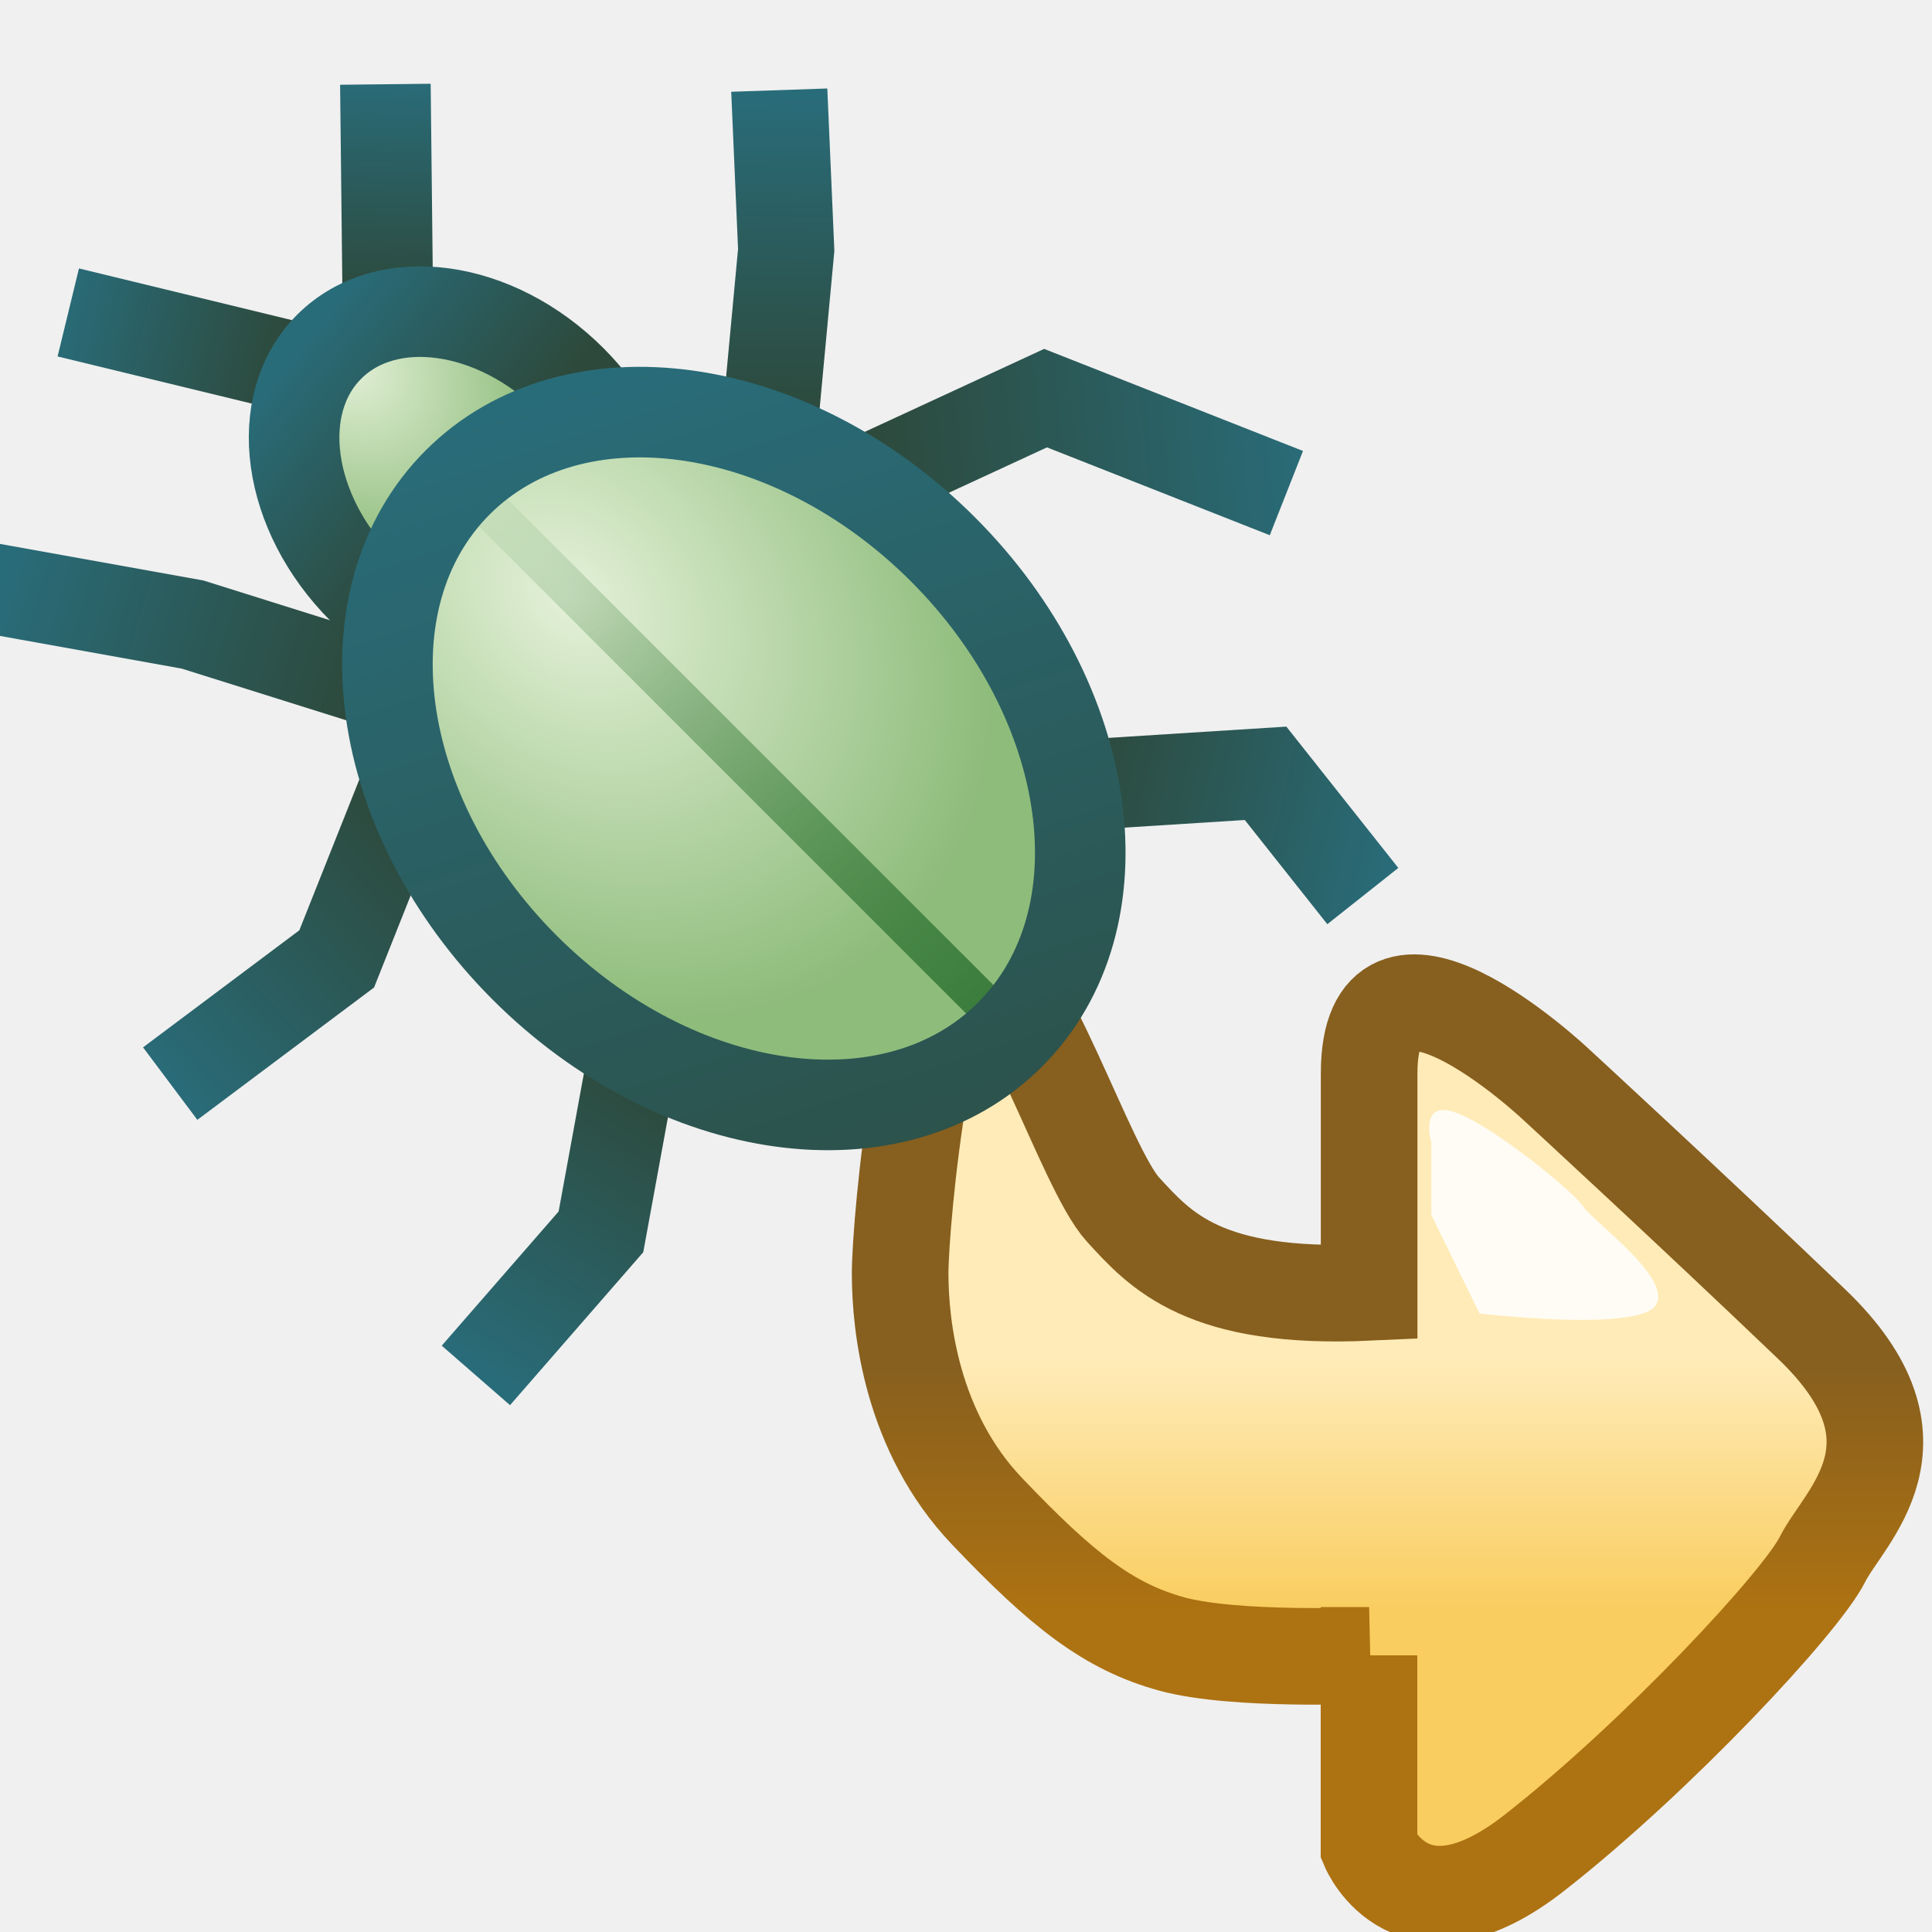
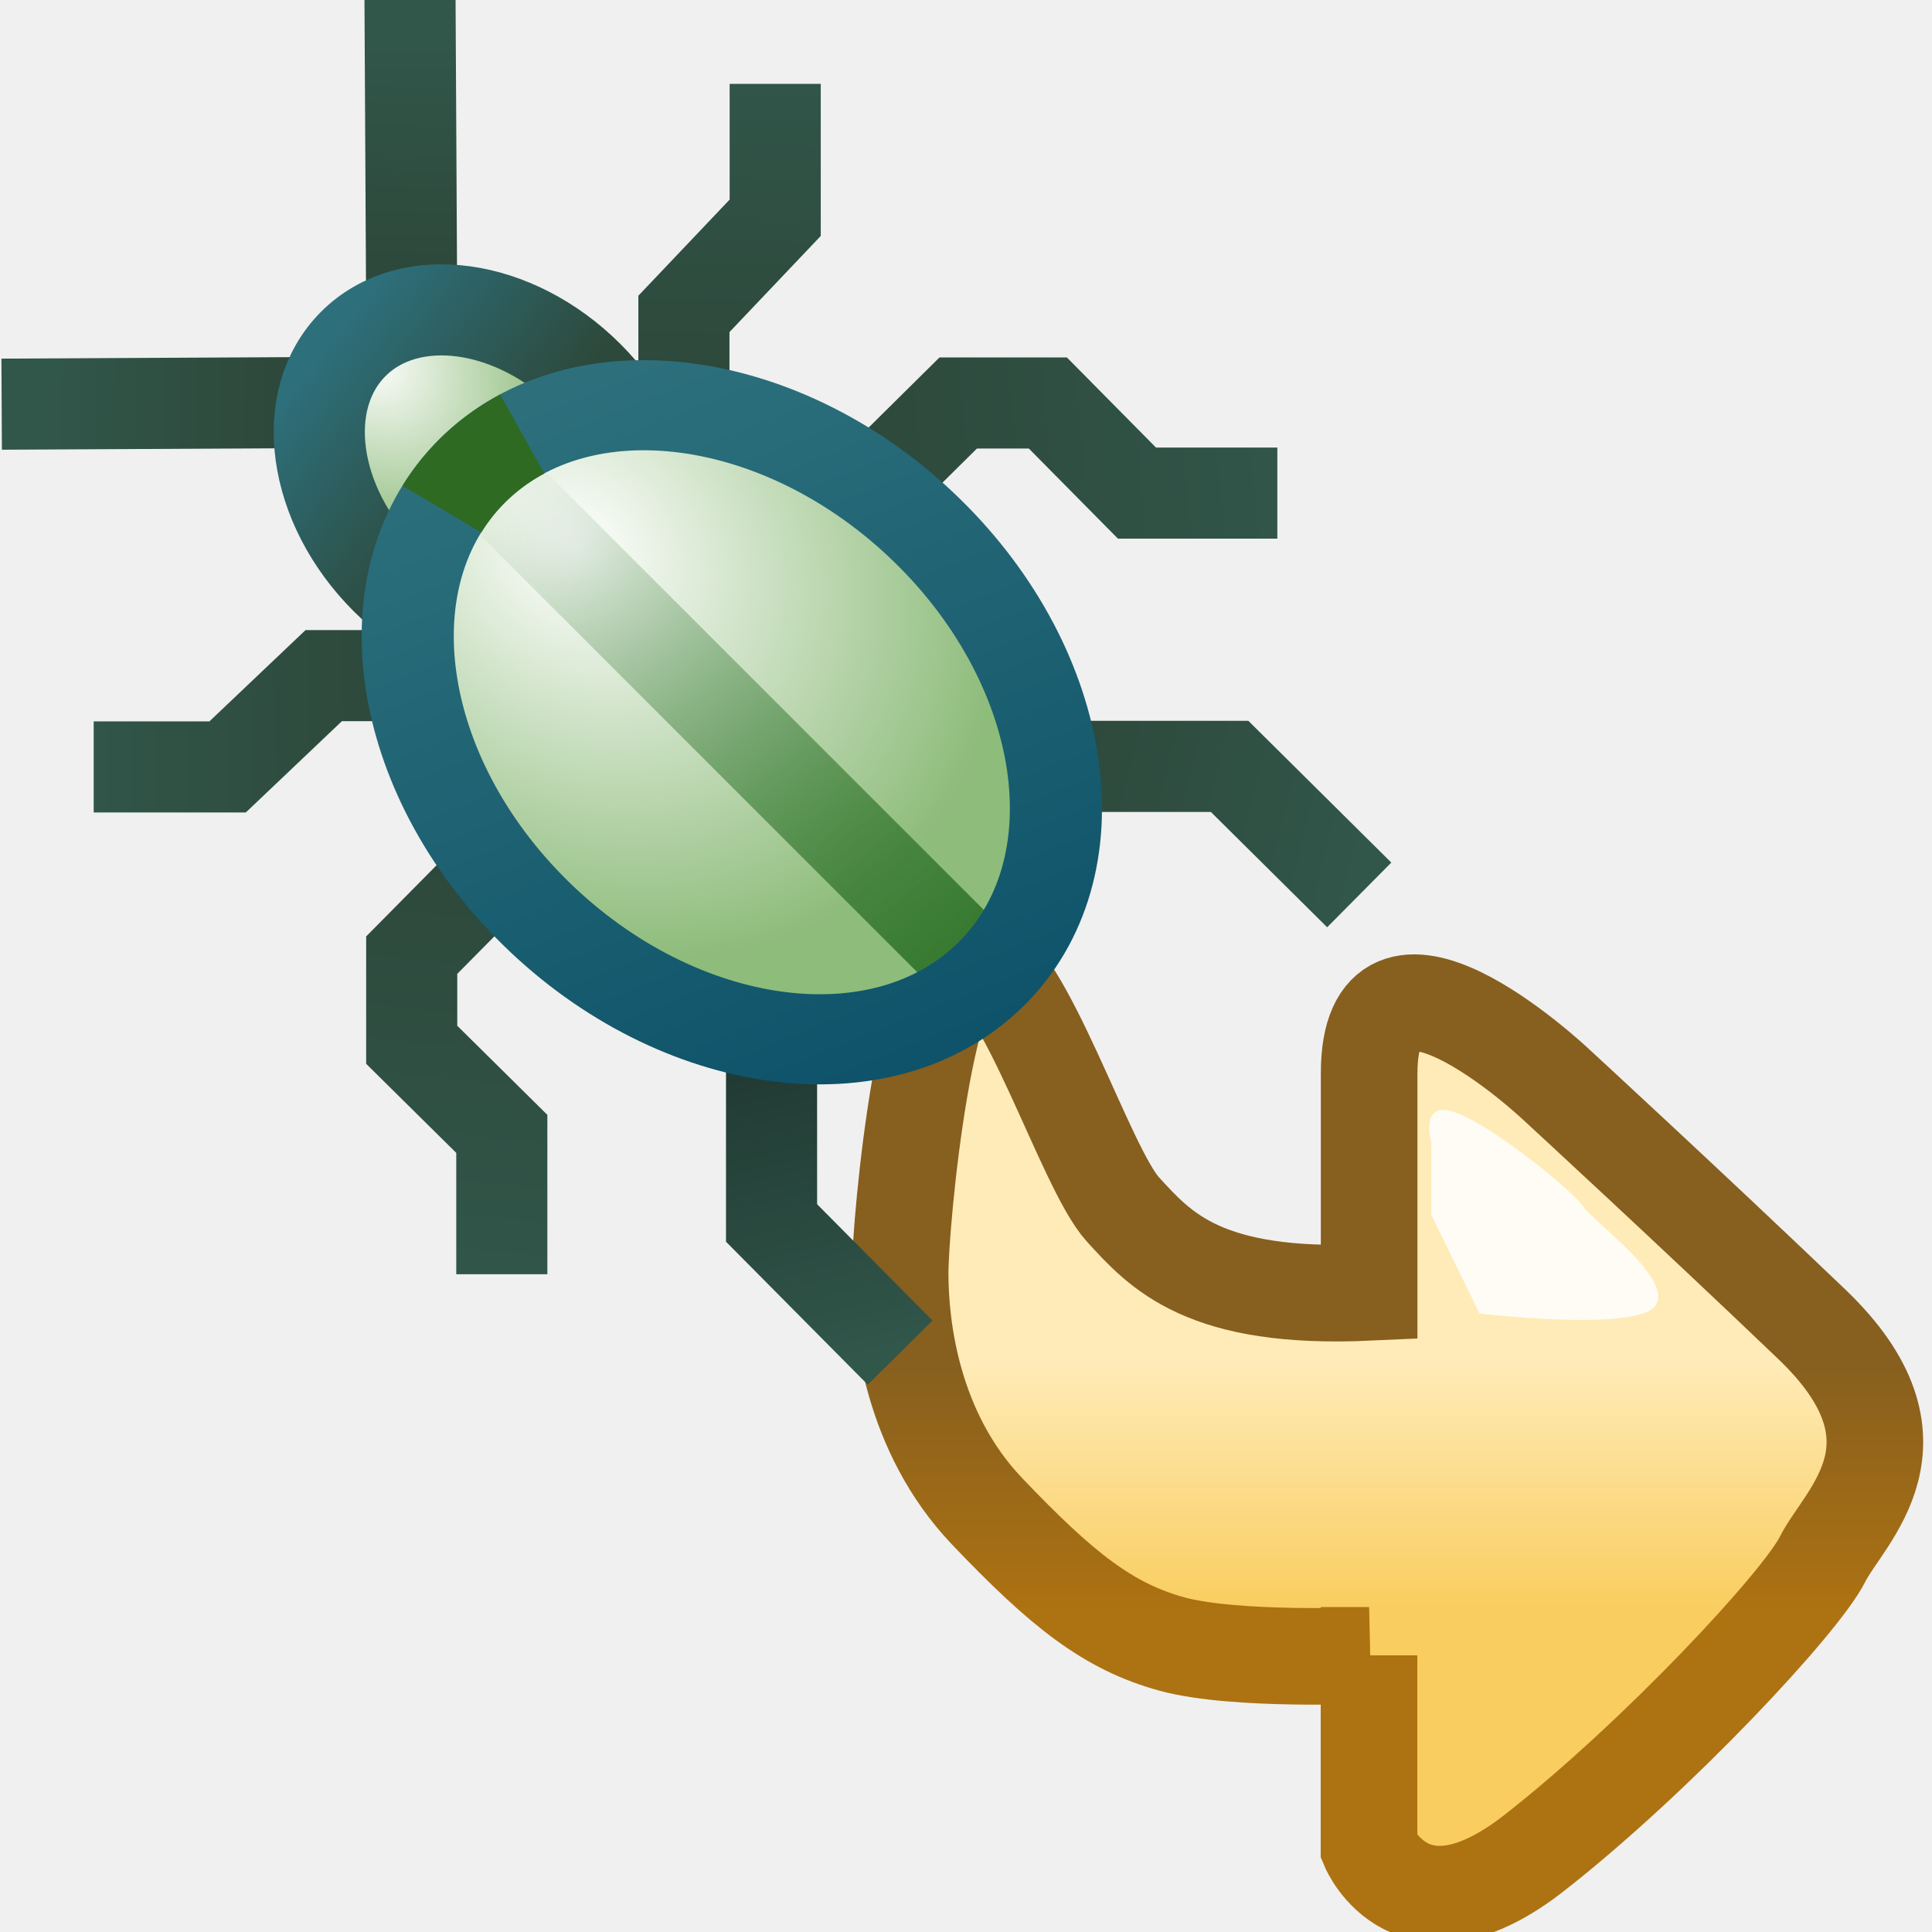
<svg xmlns="http://www.w3.org/2000/svg" xmlns:xlink="http://www.w3.org/1999/xlink" width="16" height="16" id="svg2" version="1.1">
  <defs id="defs4">
    <linearGradient xlink:href="#linearGradient12862-1-8-7" id="linearGradient12886-6-7-7" x1="393.477" y1="375.175" x2="379.656" y2="371.109" gradientUnits="userSpaceOnUse" />
    <linearGradient id="linearGradient12862-1-8-7">
      <stop style="stop-color:#2d493b;stop-opacity:1;" offset="0" id="stop12864-3-6-2" />
      <stop style="stop-color:#296c79;stop-opacity:1" offset="1" id="stop12866-4-9-5" />
    </linearGradient>
    <linearGradient xlink:href="#linearGradient12862-1-8-7" id="linearGradient12884-4-7-0" x1="395.687" y1="379.506" x2="385.578" y2="388.698" gradientUnits="userSpaceOnUse" />
    <linearGradient xlink:href="#linearGradient12862-1-8-7" id="linearGradient12882-2-0-9" x1="404.879" y1="389.229" x2="397.775" y2="400.1" gradientUnits="userSpaceOnUse" />
    <linearGradient xlink:href="#linearGradient12862-1-8-7" id="linearGradient12880-3-5-6" x1="420.524" y1="378.799" x2="432.865" y2="381.804" gradientUnits="userSpaceOnUse" />
    <linearGradient xlink:href="#linearGradient12862-1-8-7" id="linearGradient12878-2-7-1" x1="413.011" y1="366.601" x2="429.949" y2="364.922" gradientUnits="userSpaceOnUse" />
    <linearGradient xlink:href="#linearGradient12862-1-8-7" id="linearGradient12876-4-0-6" x1="674.847" y1="180.64" x2="675.203" y2="166.792" gradientUnits="userSpaceOnUse" />
    <linearGradient xlink:href="#linearGradient12862-1-8-7" id="linearGradient12868-4-7-0" x1="396.01" y1="359.49" x2="396.211" y2="350.946" gradientUnits="userSpaceOnUse" />
    <linearGradient xlink:href="#linearGradient12862-1-8-7" id="linearGradient12888-3-7-3" x1="390.384" y1="362.8" x2="381.865" y2="360.856" gradientUnits="userSpaceOnUse" />
    <radialGradient r="12.952" fy="420.75" fx="433.545" cy="420.75" cx="433.545" gradientTransform="matrix(1,0,0,1.279789,0,-120.6115)" gradientUnits="userSpaceOnUse" id="radialGradient12821-7-6-3" xlink:href="#linearGradient12717-5-0-4-3" />
    <linearGradient id="linearGradient12717-5-0-4-3">
      <stop style="stop-color:#e4f1d8;stop-opacity:1" offset="0" id="stop12719-6-3-0-0" />
      <stop style="stop-color:#8ebc7b;stop-opacity:1" offset="1" id="stop12721-9-4-5-0" />
    </linearGradient>
    <linearGradient xlink:href="#linearGradient12862-1-8-7" id="linearGradient12896-6-4-1" x1="427.53" y1="432.766" x2="425.452" y2="415.109" gradientUnits="userSpaceOnUse" />
    <radialGradient xlink:href="#linearGradient12717-5-0-4-3" id="radialGradient12723-8-2-4-1" cx="433.368" cy="424.341" fx="433.368" fy="424.341" r="12.028" gradientTransform="matrix(1.161483,2.1855961e-7,-2.811228e-7,1.49396,-69.98147,-211.6383)" gradientUnits="userSpaceOnUse" />
    <linearGradient gradientTransform="translate(3.974778e-6,-9.8142563e-6)" xlink:href="#linearGradient12725-9-4-7-2" id="linearGradient12731-1-9-5-9" x1="683.162" y1="205.726" x2="661.945" y2="183.184" gradientUnits="userSpaceOnUse" />
    <linearGradient id="linearGradient12725-9-4-7-2">
      <stop style="stop-color:#397b3b;stop-opacity:1;" offset="0" id="stop12727-3-9-8-9" />
      <stop style="stop-color:#397b3b;stop-opacity:0;" offset="1" id="stop12729-4-1-8-3" />
    </linearGradient>
    <linearGradient y2="417.261" x2="440.353" y1="455.885" x1="420.89" gradientUnits="userSpaceOnUse" id="linearGradient4046" xlink:href="#linearGradient12862-1-8-7" />
    <linearGradient xlink:href="#linearGradient7584-9-3" id="linearGradient7608-9-7" gradientUnits="userSpaceOnUse" x1="22.931" y1="1039.698" x2="22.931" y2="1041.736" />
    <linearGradient id="linearGradient7584-9-3">
      <stop style="stop-color:#f9cd5f;stop-opacity:1;" offset="0" id="stop7586-6-3" />
      <stop style="stop-color:#ffebb7;stop-opacity:1;" offset="1" id="stop7588-9-9" />
    </linearGradient>
    <linearGradient xlink:href="#linearGradient7592-0-5" id="linearGradient7610-7-6" gradientUnits="userSpaceOnUse" x1="22.931" y1="1039.698" x2="22.931" y2="1041.736" />
    <linearGradient id="linearGradient7592-0-5">
      <stop style="stop-color:#ad7212;stop-opacity:1;" offset="0" id="stop7594-8-9" />
      <stop style="stop-color:#875f1e;stop-opacity:1;" offset="1" id="stop7596-5-6" />
    </linearGradient>
+     <linearGradient xlink:href="#linearGradient4216-0" id="linearGradient4382" gradientUnits="userSpaceOnUse" gradientTransform="matrix(0.279033,0,0,0.279033,-104.761,-96.35472)" x1="393.362" y1="381.155" x2="385.578" y2="388.698" />
+     <linearGradient id="linearGradient4234-5">
+       <stop style="stop-color:#203932;stop-opacity:1" offset="0" id="stop4236-7" />
+       <stop style="stop-color:#31564a;stop-opacity:1" offset="1" id="stop4238-1" />
+     </linearGradient>
+     <linearGradient gradientTransform="matrix(0.279033,0,0,0.279033,-104.761,-96.35472)" gradientUnits="userSpaceOnUse" y2="364.922" x2="429.949" y1="366.601" x1="413.011" id="linearGradient12878-2-7-1-2-8-9" xlink:href="#linearGradient4234-5" />
+     <linearGradient id="linearGradient4240-5">
+       <stop style="stop-color:#284539;stop-opacity:1" offset="0" id="stop4242-0" />
+       <stop style="stop-color:#385653;stop-opacity:1" offset="1" id="stop4244-3" />
+     </linearGradient>
+     <linearGradient gradientUnits="userSpaceOnUse" y2="166.792" x2="675.203" y1="180.64" x1="674.847" id="linearGradient12876-4-0-6-7-3-6" xlink:href="#linearGradient4240-5" gradientTransform="matrix(0.279033,0,0,0.2475687,-178.6036,-39.53384)" />
+     <linearGradient id="linearGradient4198-8">
+       <stop style="stop-color:#2d483d;stop-opacity:1" offset="0" id="stop4200-3" />
+       <stop style="stop-color:#38564e;stop-opacity:1" offset="1" id="stop4202-0" />
+     </linearGradient>
+     <linearGradient gradientTransform="matrix(0.279033,0,0,0.279033,-104.6047,-96.3391)" gradientUnits="userSpaceOnUse" y2="350.946" x2="396.211" y1="359.49" x1="396.01" id="linearGradient12868-4-7-0-8-7-6" xlink:href="#linearGradient4198-8" />
+     <linearGradient id="linearGradient4204-6">
+       <stop style="stop-color:#28483d;stop-opacity:1" offset="0" id="stop4206-3" />
+       <stop style="stop-color:#31564a;stop-opacity:1" offset="1" id="stop4208-8" />
+     </linearGradient>
+     <linearGradient y2="360.856" x2="381.865" y1="362.8" x1="390.384" gradientTransform="matrix(0.279033,0,0,0.279033,-104.761,-96.35472)" gradientUnits="userSpaceOnUse" id="linearGradient4091-0" xlink:href="#linearGradient4204-6" />
+     <linearGradient id="linearGradient4210-9">
+       <stop style="stop-color:#284539;stop-opacity:1" offset="0" id="stop4212-8" />
+       <stop style="stop-color:#385653;stop-opacity:1" offset="1" id="stop4214-5" />
+     </linearGradient>
+     <linearGradient y2="371.109" x2="379.656" y1="375.175" x1="393.477" gradientTransform="matrix(0.279033,0,0,0.279033,-104.761,-96.35472)" gradientUnits="userSpaceOnUse" id="linearGradient4100-2" xlink:href="#linearGradient4210-9" />
+     <linearGradient id="linearGradient4216-0">
+       <stop style="stop-color:#233e32;stop-opacity:1" offset="0" id="stop4218-3" />
+       <stop style="stop-color:#31564a;stop-opacity:0.865" offset="1" id="stop4220-8" />
+     </linearGradient>
+     <linearGradient y2="388.698" x2="385.578" y1="381.155" x1="393.362" gradientTransform="matrix(0.279033,0,0,0.279033,-104.761,940.0075)" gradientUnits="userSpaceOnUse" id="linearGradient4097-3" xlink:href="#linearGradient4216-0" />
+     <linearGradient id="linearGradient4222-4">
+       <stop style="stop-color:#203c37;stop-opacity:1" offset="0" id="stop4224-9" />
+       <stop style="stop-color:#31564a;stop-opacity:1" offset="1" id="stop4226-6" />
+     </linearGradient>
+     <linearGradient y2="399.074" x2="396.946" y1="388.322" x1="400.53" gradientTransform="matrix(0.279033,0,0,0.279033,-104.761,-96.35472)" gradientUnits="userSpaceOnUse" id="linearGradient4094-1" xlink:href="#linearGradient4222-4" />
+     <linearGradient id="linearGradient4228-4">
+       <stop style="stop-color:#203932;stop-opacity:1" offset="0" id="stop4230-4" />
+       <stop style="stop-color:#314e4a;stop-opacity:1" offset="1" id="stop4232-0" />
+     </linearGradient>
+     <linearGradient xlink:href="#linearGradient4228-4" id="linearGradient4141-2" gradientUnits="userSpaceOnUse" gradientTransform="matrix(0.279033,0,0,0.279033,-104.761,-96.35472)" x1="420.524" y1="378.799" x2="432.865" y2="381.804" />
+     <linearGradient id="linearGradient4252-7">
+       <stop style="stop-color:#1d6279;stop-opacity:1" offset="0" id="stop4254-1" />
+       <stop style="stop-color:#2d707c;stop-opacity:1" offset="1" id="stop4256-4" />
+     </linearGradient>
+     <linearGradient y2="417.261" x2="440.353" y1="447.021" x1="427.929" gradientUnits="userSpaceOnUse" id="linearGradient4190-8" xlink:href="#linearGradient4252-7" />
+     <linearGradient id="linearGradient4258-3">
+       <stop style="stop-color:#387a31;stop-opacity:1" offset="0" id="stop4260-4" />
+       <stop style="stop-color:#397b3b;stop-opacity:0;" offset="1" id="stop4262-6" />
+     </linearGradient>
+     <linearGradient y2="183.924" x2="666.197" y1="204.12" x1="684.116" gradientTransform="matrix(0.279033,0,0,0.2475687,-178.8909,996.8284)" gradientUnits="userSpaceOnUse" id="linearGradient4086-5" xlink:href="#linearGradient4258-3" />
+     <linearGradient y2="415.109" x2="425.452" y1="432.766" x1="427.53" gradientUnits="userSpaceOnUse" id="linearGradient4196" xlink:href="#linearGradient4246" />
+     <radialGradient r="12.952" fy="420.75" fx="433.545" cy="420.75" cx="433.545" gradientTransform="matrix(1,0,0,1.279789,0,-120.6115)" gradientUnits="userSpaceOnUse" id="radialGradient4194" xlink:href="#linearGradient12717-5-0-4-3-4" />
+     <radialGradient r="12.028" fy="424.341" fx="433.368" cy="424.341" cx="433.368" gradientTransform="matrix(1.223198,-0.08344257,0.1016768,1.490496,-139.8725,-174.0069)" gradientUnits="userSpaceOnUse" id="radialGradient4192" xlink:href="#linearGradient4515" />
+     <linearGradient y2="417.261" x2="440.353" y1="447.021" x1="427.929" gradientUnits="userSpaceOnUse" id="linearGradient4190" xlink:href="#linearGradient4252" />
+     <linearGradient id="linearGradient12862-1-8-7-75-5">
+       <stop id="stop12864-3-6-2-4-2" offset="0" style="stop-color:#2d493b;stop-opacity:1;" />
+       <stop id="stop12866-4-9-5-16-6" offset="1" style="stop-color:#296c79;stop-opacity:1" />
+     </linearGradient>
+     <linearGradient xlink:href="#linearGradient12862-1-8-7-75-5" id="linearGradient3993-5" gradientUnits="userSpaceOnUse" gradientTransform="matrix(0.279033,0,0,0.279033,-104.761,-96.35472)" x1="420.524" y1="378.799" x2="432.865" y2="381.804" />
+     <linearGradient y2="183.924" x2="666.197" y1="204.12" x1="684.116" gradientTransform="matrix(0.279033,0,0,0.2475687,-178.8909,996.8284)" gradientUnits="userSpaceOnUse" id="linearGradient4086" xlink:href="#linearGradient4258" />
+     <linearGradient xlink:href="#linearGradient4472" id="linearGradient3993" gradientUnits="userSpaceOnUse" gradientTransform="matrix(0.279033,0,0,0.279033,-104.761,-96.35472)" x1="420.524" y1="378.799" x2="432.865" y2="381.804" />
+     <linearGradient id="linearGradient12862-1-8-7-7-5">
+       <stop id="stop12864-3-6-2-1-6" offset="0" style="stop-color:#2d493b;stop-opacity:1;" />
+       <stop id="stop12866-4-9-5-12-9" offset="1" style="stop-color:#31564a;stop-opacity:1" />
+     </linearGradient>
+     <linearGradient xlink:href="#linearGradient12862-1-8-7-7-5" id="linearGradient3915-6" gradientUnits="userSpaceOnUse" gradientTransform="matrix(0,-0.279033,0.279033,0,-96.32774,115.6161)" x1="396.01" y1="359.49" x2="396.211" y2="350.946" />
+     <linearGradient gradientTransform="matrix(0.279033,0,0,0.279033,-104.6047,-96.3391)" gradientUnits="userSpaceOnUse" y2="350.946" x2="396.211" y1="359.49" x1="396.01" id="linearGradient12868-4-7-0-8" xlink:href="#linearGradient4490" />
+     <linearGradient gradientUnits="userSpaceOnUse" y2="166.792" x2="675.203" y1="180.64" x1="674.847" id="linearGradient12876-4-0-6-7" xlink:href="#linearGradient4484" gradientTransform="matrix(0.279033,0,0,0.2475687,-178.6036,-39.53384)" />
+     <linearGradient id="linearGradient12862-1-8-7-9-7">
+       <stop id="stop12864-3-6-2-8-0" offset="0" style="stop-color:#2d493b;stop-opacity:1;" />
+       <stop id="stop12866-4-9-5-0-6" offset="1" style="stop-color:#31564a;stop-opacity:1" />
+     </linearGradient>
+     <linearGradient xlink:href="#linearGradient12862-1-8-7-9-7" id="linearGradient3813-8" gradientUnits="userSpaceOnUse" x1="674.847" y1="180.64" x2="675.203" y2="166.792" gradientTransform="matrix(0,0.279033,0.2475687,0,-39.52125,-178.5995)" />
+     <linearGradient id="linearGradient12862-1-8-7-1-9">
+       <stop id="stop12864-3-6-2-9-6" offset="0" style="stop-color:#2d493b;stop-opacity:1;" />
+       <stop id="stop12866-4-9-5-1-4" offset="1" style="stop-color:#31564a;stop-opacity:1" />
+     </linearGradient>
+     <linearGradient xlink:href="#linearGradient12862-1-8-7-1-9" id="linearGradient3847-1" gradientUnits="userSpaceOnUse" gradientTransform="matrix(0,0.279033,0.279033,0,-96.35331,-104.6999)" x1="413.011" y1="366.601" x2="429.949" y2="364.922" />
+     <linearGradient gradientTransform="matrix(0.279033,0,0,0.279033,-104.761,-96.35472)" gradientUnits="userSpaceOnUse" y2="364.922" x2="429.949" y1="366.601" x1="413.011" id="linearGradient12878-2-7-1-2" xlink:href="#linearGradient4478" />
+     <linearGradient id="linearGradient12862-1-8-7-75">
+       <stop id="stop12864-3-6-2-4" offset="0" style="stop-color:#2d493b;stop-opacity:1;" />
+       <stop id="stop12866-4-9-5-16" offset="1" style="stop-color:#296c79;stop-opacity:1" />
+     </linearGradient>
+     <linearGradient gradientTransform="matrix(1,0,0,1.127093,264.6377,-229.5156)" gradientUnits="userSpaceOnUse" y2="381.804" x2="432.865" y1="378.799" x1="420.524" id="linearGradient12880-3-5-6-9" xlink:href="#linearGradient12862-1-8-7-75" />
+     <linearGradient id="linearGradient12862-1-8-7-96-9">
+       <stop id="stop12864-3-6-2-86-2" offset="0" style="stop-color:#203932;stop-opacity:1" />
+       <stop id="stop12866-4-9-5-8-9" offset="1" style="stop-color:#31564a;stop-opacity:1" />
+     </linearGradient>
+     <linearGradient xlink:href="#linearGradient12862-1-8-7-96-9" id="linearGradient3881-0" gradientUnits="userSpaceOnUse" gradientTransform="matrix(0,0.279033,0.279033,0,-96.39294,-104.7384)" x1="420.524" y1="378.799" x2="432.865" y2="381.804" />
+     <linearGradient id="linearGradient12862-1-8-7-7">
+       <stop id="stop12864-3-6-2-1" offset="0" style="stop-color:#2d493b;stop-opacity:1;" />
+       <stop id="stop12866-4-9-5-12" offset="1" style="stop-color:#296c79;stop-opacity:1" />
+     </linearGradient>
+     <linearGradient gradientTransform="matrix(1,0,0,1.127093,265.1977,-229.4525)" gradientUnits="userSpaceOnUse" y2="350.946" x2="396.211" y1="359.49" x1="396.01" id="linearGradient12868-4-7-0-0" xlink:href="#linearGradient12862-1-8-7-7" />
+     <linearGradient id="linearGradient12862-1-8-7-96">
+       <stop id="stop12864-3-6-2-86" offset="0" style="stop-color:#2d493b;stop-opacity:1;" />
+       <stop id="stop12866-4-9-5-8" offset="1" style="stop-color:#296c79;stop-opacity:1" />
+     </linearGradient>
+     <linearGradient gradientTransform="matrix(1,0,0,1.127093,264.6377,-229.5156)" gradientUnits="userSpaceOnUse" y2="381.804" x2="432.865" y1="378.799" x1="420.524" id="linearGradient12880-3-5-6-6" xlink:href="#linearGradient12862-1-8-7-96" />
+     <linearGradient id="linearGradient12862-1-8-7-1">
+       <stop id="stop12864-3-6-2-9" offset="0" style="stop-color:#2d493b;stop-opacity:1;" />
+       <stop id="stop12866-4-9-5-1" offset="1" style="stop-color:#296c79;stop-opacity:1" />
+     </linearGradient>
+     <linearGradient gradientTransform="matrix(1,0,0,1.127093,264.6377,-229.5156)" gradientUnits="userSpaceOnUse" y2="364.922" x2="429.949" y1="366.601" x1="413.011" id="linearGradient12878-2-7-1-1" xlink:href="#linearGradient12862-1-8-7-1" />
+     <linearGradient id="linearGradient12862-1-8-7-9">
+       <stop id="stop12864-3-6-2-8" offset="0" style="stop-color:#2d493b;stop-opacity:1;" />
+       <stop id="stop12866-4-9-5-0" offset="1" style="stop-color:#296c79;stop-opacity:1" />
+     </linearGradient>
+     <linearGradient gradientUnits="userSpaceOnUse" y2="166.792" x2="675.203" y1="180.64" x1="674.847" id="linearGradient12876-4-0-6-3" xlink:href="#linearGradient12862-1-8-7-9" />
+     <linearGradient id="linearGradient12717-5-0-4-3-4">
+       <stop id="stop12719-6-3-0-0-2" offset="0" style="stop-color:#ffffff;stop-opacity:1" />
+       <stop id="stop12721-9-4-5-0-6" offset="1" style="stop-color:#8ebc7b;stop-opacity:1" />
+     </linearGradient>
+     <linearGradient id="linearGradient4246">
+       <stop style="stop-color:#2d493b;stop-opacity:1;" offset="0" id="stop4248" />
+       <stop style="stop-color:#2d707c;stop-opacity:1" offset="1" id="stop4250" />
+     </linearGradient>
+     <linearGradient id="linearGradient4252">
+       <stop style="stop-color:#0d5269;stop-opacity:1" offset="0" id="stop4254" />
+       <stop style="stop-color:#2d707c;stop-opacity:1" offset="1" id="stop4256" />
+     </linearGradient>
+     <linearGradient id="linearGradient4258">
+       <stop style="stop-color:#387a31;stop-opacity:1" offset="0" id="stop4260" />
+       <stop style="stop-color:#397b3b;stop-opacity:0;" offset="1" id="stop4262" />
+     </linearGradient>
+     <linearGradient id="linearGradient4472">
+       <stop style="stop-color:#2d493b;stop-opacity:1;" offset="0" id="stop4474" />
+       <stop style="stop-color:#31564a;stop-opacity:1" offset="1" id="stop4476" />
+     </linearGradient>
+     <linearGradient id="linearGradient4478">
+       <stop style="stop-color:#2d493b;stop-opacity:1;" offset="0" id="stop4480" />
+       <stop style="stop-color:#31564a;stop-opacity:1" offset="1" id="stop4482" />
+     </linearGradient>
+     <linearGradient id="linearGradient4484">
+       <stop style="stop-color:#2d493b;stop-opacity:1;" offset="0" id="stop4486" />
+       <stop style="stop-color:#31564a;stop-opacity:1" offset="1" id="stop4488" />
+     </linearGradient>
+     <linearGradient id="linearGradient4490">
+       <stop style="stop-color:#2d493b;stop-opacity:1;" offset="0" id="stop4492" />
+       <stop style="stop-color:#31564a;stop-opacity:1" offset="1" id="stop4494" />
+     </linearGradient>
+     <linearGradient id="linearGradient4515">
+       <stop style="stop-color:#ffffff;stop-opacity:1;" offset="0" id="stop4517" />
+       <stop style="stop-color:#8ebc7b;stop-opacity:1" offset="1" id="stop4519" />
+     </linearGradient>
+     <linearGradient xlink:href="#linearGradient4472-6" id="linearGradient3993-9" gradientUnits="userSpaceOnUse" gradientTransform="matrix(0.279033,0,0,0.279033,-104.761,-96.35472)" x1="420.524" y1="378.799" x2="432.865" y2="381.804" />
+     <linearGradient id="linearGradient4472-6">
+       <stop style="stop-color:#2d493b;stop-opacity:1;" offset="0" id="stop4474-5" />
+       <stop style="stop-color:#31564a;stop-opacity:1" offset="1" id="stop4476-6" />
+     </linearGradient>
+     <linearGradient gradientTransform="matrix(0.279033,0,0,0.279033,-104.761,-96.35472)" gradientUnits="userSpaceOnUse" y2="364.922" x2="429.949" y1="366.601" x1="413.011" id="linearGradient12878-2-7-1-2-4" xlink:href="#linearGradient4478-3" />
+     <linearGradient id="linearGradient4478-3">
+       <stop style="stop-color:#2d493b;stop-opacity:1;" offset="0" id="stop4480-2" />
+       <stop style="stop-color:#31564a;stop-opacity:1" offset="1" id="stop4482-4" />
+     </linearGradient>
+     <linearGradient gradientUnits="userSpaceOnUse" y2="166.792" x2="675.203" y1="180.64" x1="674.847" id="linearGradient12876-4-0-6-7-2" xlink:href="#linearGradient4484-5" gradientTransform="matrix(0.279033,0,0,0.2475687,-178.6036,-39.53384)" />
+     <linearGradient id="linearGradient4484-5">
+       <stop style="stop-color:#2d493b;stop-opacity:1;" offset="0" id="stop4486-4" />
+       <stop style="stop-color:#31564a;stop-opacity:1" offset="1" id="stop4488-0" />
+     </linearGradient>
+     <linearGradient gradientTransform="matrix(0.279033,0,0,0.279033,-104.6047,-96.3391)" gradientUnits="userSpaceOnUse" y2="350.946" x2="396.211" y1="359.49" x1="396.01" id="linearGradient12868-4-7-0-8-8" xlink:href="#linearGradient4490-8" />
+     <linearGradient id="linearGradient4490-8">
+       <stop style="stop-color:#2d493b;stop-opacity:1;" offset="0" id="stop4492-7" />
+       <stop style="stop-color:#31564a;stop-opacity:1" offset="1" id="stop4494-3" />
+     </linearGradient>
+     <linearGradient xlink:href="#linearGradient12862-1-8-7-9-7-2" id="linearGradient3813-8-7" gradientUnits="userSpaceOnUse" x1="674.847" y1="180.64" x2="675.203" y2="166.792" gradientTransform="matrix(0,0.279033,0.2475687,0,-39.52125,-178.5995)" />
+     <linearGradient id="linearGradient12862-1-8-7-9-7-2">
+       <stop id="stop12864-3-6-2-8-0-7" offset="0" style="stop-color:#2d493b;stop-opacity:1;" />
+       <stop id="stop12866-4-9-5-0-6-5" offset="1" style="stop-color:#31564a;stop-opacity:1" />
+     </linearGradient>
+     <linearGradient xlink:href="#linearGradient12862-1-8-7-1-9-4" id="linearGradient3847-1-4" gradientUnits="userSpaceOnUse" gradientTransform="matrix(0,0.279033,0.279033,0,-96.35331,-104.6999)" x1="413.011" y1="366.601" x2="429.949" y2="364.922" />
+     <linearGradient id="linearGradient12862-1-8-7-1-9-4">
+       <stop id="stop12864-3-6-2-9-6-8" offset="0" style="stop-color:#2d493b;stop-opacity:1;" />
+       <stop id="stop12866-4-9-5-1-4-6" offset="1" style="stop-color:#31564a;stop-opacity:1" />
+     </linearGradient>
+     <linearGradient xlink:href="#linearGradient12862-1-8-7-96-9-3" id="linearGradient3881-0-6" gradientUnits="userSpaceOnUse" gradientTransform="matrix(0,0.279033,0.279033,0,-96.39294,-104.7384)" x1="420.524" y1="378.799" x2="432.865" y2="381.804" />
+     <linearGradient id="linearGradient12862-1-8-7-96-9-3">
+       <stop id="stop12864-3-6-2-86-2-4" offset="0" style="stop-color:#203932;stop-opacity:1" />
+       <stop id="stop12866-4-9-5-8-9-9" offset="1" style="stop-color:#31564a;stop-opacity:1" />
+     </linearGradient>
+     <linearGradient xlink:href="#linearGradient12862-1-8-7-7-5-9" id="linearGradient3915-6-9" gradientUnits="userSpaceOnUse" gradientTransform="matrix(0,-0.279033,0.279033,0,-96.32774,115.6161)" x1="396.01" y1="359.49" x2="396.211" y2="350.946" />
+     <linearGradient id="linearGradient12862-1-8-7-7-5-9">
+       <stop id="stop12864-3-6-2-1-6-1" offset="0" style="stop-color:#2d493b;stop-opacity:1;" />
+       <stop id="stop12866-4-9-5-12-9-8" offset="1" style="stop-color:#31564a;stop-opacity:1" />
+     </linearGradient>
+     <radialGradient r="12.952" fy="420.75" fx="433.545" cy="420.75" cx="433.545" gradientTransform="matrix(1,0,0,1.279789,0,-120.6115)" gradientUnits="userSpaceOnUse" id="radialGradient4194-7" xlink:href="#linearGradient12717-5-0-4-3-4-8" />
+     <linearGradient id="linearGradient12717-5-0-4-3-4-8">
+       <stop id="stop12719-6-3-0-0-2-6" offset="0" style="stop-color:#ffffff;stop-opacity:1" />
+       <stop id="stop12721-9-4-5-0-6-3" offset="1" style="stop-color:#8ebc7b;stop-opacity:1" />
+     </linearGradient>
+     <linearGradient y2="415.109" x2="425.452" y1="432.766" x1="427.53" gradientUnits="userSpaceOnUse" id="linearGradient4196-1" xlink:href="#linearGradient4246-9" />
+     <linearGradient id="linearGradient4246-9">
+       <stop style="stop-color:#2d493b;stop-opacity:1;" offset="0" id="stop4248-9" />
+       <stop style="stop-color:#2d707c;stop-opacity:1" offset="1" id="stop4250-5" />
+     </linearGradient>
+     <radialGradient r="12.028" fy="424.341" fx="433.368" cy="424.341" cx="433.368" gradientTransform="matrix(1.223198,-0.08344257,0.1016768,1.490496,-139.8725,-174.0069)" gradientUnits="userSpaceOnUse" id="radialGradient4192-4" xlink:href="#linearGradient4515-4" />
+     <linearGradient id="linearGradient4515-4">
+       <stop style="stop-color:#ffffff;stop-opacity:1;" offset="0" id="stop4517-7" />
+       <stop style="stop-color:#8ebc7b;stop-opacity:1" offset="1" id="stop4519-4" />
+     </linearGradient>
+     <linearGradient y2="183.924" x2="666.197" y1="204.12" x1="684.116" gradientTransform="matrix(0.279033,0,0,0.2475687,-178.8909,996.8284)" gradientUnits="userSpaceOnUse" id="linearGradient4086-4" xlink:href="#linearGradient4258-5" />
+     <linearGradient id="linearGradient4258-5">
+       <stop style="stop-color:#387a31;stop-opacity:1" offset="0" id="stop4260-9" />
+       <stop style="stop-color:#397b3b;stop-opacity:0;" offset="1" id="stop4262-3" />
+     </linearGradient>
+     <linearGradient y2="417.261" x2="440.353" y1="447.021" x1="427.929" gradientUnits="userSpaceOnUse" id="linearGradient4190-9" xlink:href="#linearGradient4252-79" />
+     <linearGradient id="linearGradient4252-79">
+       <stop style="stop-color:#0d5269;stop-opacity:1" offset="0" id="stop4254-5" />
+       <stop style="stop-color:#2d707c;stop-opacity:1" offset="1" id="stop4256-3" />
+     </linearGradient>
  </defs>
  <g id="layer1" style="display:inline" transform="translate(0,-1036.362)">
    <g style="display:inline" id="g7604-6" transform="matrix(-1,0,0,-1,34.92258,2089.396)">
      <path id="path7582-7" d="m 23.585,1039.325 0,-1.591 c 0,0 -0.354,-0.84 -1.37,-0.044 -1.016,0.795 -2.21,2.077 -2.386,2.431 -0.177,0.354 -0.928,0.972 0.088,1.945 1.016,0.972 2.121,1.989 2.121,1.989 0,0 0.404,0.381 0.799,0.571 0.378,0.181 0.747,0.187 0.747,-0.483 0,-1.37 0,-1.812 0,-1.812 1.366,-0.063 1.727,0.345 2.04,0.688 0.312,0.344 0.812,1.969 1.219,2.094 0.406,0.125 0.625,-2.188 0.625,-2.625 0,-0.438 -0.094,-1.312 -0.719,-1.969 -0.625,-0.656 -1.007,-0.956 -1.531,-1.1 -0.525,-0.144 -1.634,-0.094 -1.634,-0.094 z" style="fill:url(#linearGradient7608-9-7);fill-opacity:1;stroke:url(#linearGradient7610-7-6);stroke-width:0.8;stroke-linecap:butt;stroke-linejoin:miter;stroke-miterlimit:4;stroke-opacity:1;stroke-dasharray:none" />
      <path id="path7602-2" d="m 23.069,1042.973 0,0.597 c 0,0 0.11,0.376 -0.221,0.243 -0.331,-0.133 -0.972,-0.663 -1.039,-0.773 -0.066,-0.111 -0.751,-0.597 -0.597,-0.818 0.155,-0.221 1.458,-0.066 1.458,-0.066 z" style="opacity:0.857;fill:#ffffff;fill-opacity:1;stroke:none" />
    </g>
-     <g style="display:inline" id="g12704-6" transform="matrix(0.2169824,0,0,0.1925151,-139.8425,1005.056)">
-       <path transform="matrix(1,0,0,1.127093,264.6377,-229.5156)" id="path12688-7" d="m 394.3,373.982 -7.101,-2.231 -7.748,-1.393" style="fill:none;stroke:url(#linearGradient12886-6-7-7);stroke-width:3.457;stroke-linecap:butt;stroke-linejoin:miter;stroke-miterlimit:4;stroke-opacity:1;stroke-dasharray:none" />
-       <path transform="matrix(1,0,0,1.127093,264.6377,-229.5156)" id="path12690-3" d="m 395.273,378.047 -2.572,6.465 -6.355,4.76" style="fill:none;stroke:url(#linearGradient12884-4-7-0);stroke-width:3.457;stroke-linecap:butt;stroke-linejoin:miter;stroke-miterlimit:4;stroke-opacity:1;stroke-dasharray:none" />
-       <path transform="matrix(1,0,0,1.127093,264.6377,-229.5156)" id="path12692-9" d="m 403.935,388.654 -1.149,6.276 -4.773,5.48" style="fill:none;stroke:url(#linearGradient12882-2-0-9);stroke-width:3.457;stroke-linecap:butt;stroke-linejoin:miter;stroke-miterlimit:4;stroke-opacity:1;stroke-dasharray:none" />
-       <path transform="matrix(1,0,0,1.127093,264.6377,-229.5156)" id="path12694-8" d="m 421.17,377.871 6.983,-0.442 3.712,4.685" style="fill:none;stroke:url(#linearGradient12880-3-5-6);stroke-width:3.457;stroke-linecap:butt;stroke-linejoin:miter;stroke-miterlimit:4;stroke-opacity:1;stroke-dasharray:none" />
-       <path transform="matrix(1,0,0,1.127093,264.6377,-229.5156)" id="path12696-5" d="m 412.685,366.38 7.071,-3.27 9.192,3.624" style="fill:none;stroke:url(#linearGradient12878-2-7-1);stroke-width:3.457;stroke-linecap:butt;stroke-linejoin:miter;stroke-miterlimit:4;stroke-opacity:1;stroke-dasharray:none" />
-       <path id="path12698-4" d="m 673.876,180.839 0.619,-7.472 -0.265,-6.874" style="fill:none;stroke:url(#linearGradient12876-4-0-6);stroke-width:3.67;stroke-linecap:butt;stroke-linejoin:miter;stroke-miterlimit:4;stroke-opacity:1;stroke-dasharray:none" />
-       <path transform="matrix(1,0,0,1.127093,264.6377,-229.5156)" id="path12700-8" d="m 394.654,359.663 -0.095,-8.533" style="fill:none;stroke:url(#linearGradient12868-4-7-0);stroke-width:3.457;stroke-linecap:butt;stroke-linejoin:miter;stroke-miterlimit:4;stroke-opacity:1;stroke-dasharray:none" />
-       <path transform="matrix(1,0,0,1.127093,264.6377,-229.5156)" id="path12702-2" d="m 391.56,362.049 -9.104,-2.21" style="fill:none;stroke:url(#linearGradient12888-3-7-3);stroke-width:3.457;stroke-linecap:butt;stroke-linejoin:miter;stroke-miterlimit:4;stroke-opacity:1;stroke-dasharray:none" />
-       <path transform="matrix(0.3521859,-0.3969463,0.3521859,0.3969463,357.8353,184.404)" d="m 444.77,431.08 c 0,8.25 -5.065,14.938 -11.314,14.938 -6.248,0 -11.314,-6.688 -11.314,-14.938 0,-8.25 5.065,-14.938 11.314,-14.938 6.248,0 11.314,6.688 11.314,14.938 z" id="path12648-2-2" style="fill:url(#radialGradient12821-7-6-3);fill-opacity:1;stroke:url(#linearGradient12896-6-4-1);stroke-width:6.94;stroke-linecap:round;stroke-linejoin:round;stroke-miterlimit:4;stroke-opacity:1;stroke-dasharray:none;stroke-dashoffset:0;display:inline" />
-       <path transform="matrix(0.7055297,-0.7951977,0.7055297,0.7951977,62.54049,197.1352)" d="m 444.77,431.08 c 0,8.25 -5.065,14.938 -11.314,14.938 -6.248,0 -11.314,-6.688 -11.314,-14.938 0,-8.25 5.065,-14.938 11.314,-14.938 6.248,0 11.314,6.688 11.314,14.938 z" id="path12648-9" style="fill:url(#radialGradient12723-8-2-4-1);fill-opacity:1;stroke:none;display:inline" />
-       <path id="path12686-5" d="m 662.209,183.429 20.815,23.461" style="fill:none;stroke:url(#linearGradient12731-1-9-5-9);stroke-width:1.592;stroke-linecap:butt;stroke-linejoin:miter;stroke-miterlimit:4;stroke-opacity:1;stroke-dasharray:none;display:inline" />
-       <path transform="matrix(0.7055297,-0.7951977,0.7055297,0.7951977,62.54049,197.1352)" d="m 444.77,431.08 c 0,8.25 -5.065,14.938 -11.314,14.938 -6.248,0 -11.314,-6.688 -11.314,-14.938 0,-8.25 5.065,-14.938 11.314,-14.938 6.248,0 11.314,6.688 11.314,14.938 z" id="path12648-1-6" style="fill:none;stroke:url(#linearGradient4046);stroke-width:3.464;stroke-linecap:round;stroke-linejoin:round;stroke-miterlimit:4;stroke-opacity:1;stroke-dasharray:none;stroke-dashoffset:0;display:inline" />
+     <g style="display:inline" id="g3283" transform="matrix(0.7544439,0,0,0.7544439,-0.7466129,1035.544)">
+       <g style="display:inline" id="layer3">
+         <path style="fill:none;stroke:url(#linearGradient3993-9);stroke-width:1;stroke-linecap:butt;stroke-linejoin:miter;stroke-miterlimit:4;stroke-opacity:1;stroke-dasharray:none;display:inline" d="m 12.826,9.497 1.661,0 1.423,1.411" id="path12694-8-3" />
+         <path style="fill:none;stroke:url(#linearGradient12878-2-7-1-2-4);stroke-width:1;stroke-linecap:butt;stroke-linejoin:miter;stroke-miterlimit:4;stroke-opacity:1;stroke-dasharray:none;display:inline" d="m 10,7 1.508,-1.492 0.984,-2.4e-6 0.978,0.989 1.541,0" id="path12696-5-9" />
+         <path style="fill:none;stroke:url(#linearGradient12876-4-0-6-7-2);stroke-width:1;stroke-linecap:butt;stroke-linejoin:miter;stroke-miterlimit:4;stroke-opacity:1;stroke-dasharray:none;display:inline" d="m 8.497,6 0,-1.47 1.002,-1.055 0,-1.47" id="path12698-4-0" />
+         <path style="fill:none;stroke:url(#linearGradient12868-4-7-0-8-8);stroke-width:1;stroke-linecap:butt;stroke-linejoin:miter;stroke-miterlimit:4;stroke-opacity:1;stroke-dasharray:none;display:inline" d="M 5.517,6.019 5.49,0.997" id="path12700-8-4" />
+         <path style="fill:none;stroke:url(#linearGradient3813-8-7);stroke-width:1;stroke-linecap:butt;stroke-linejoin:miter;stroke-miterlimit:4;stroke-opacity:1;stroke-dasharray:none;display:inline" d="m 6.013,8.501 -1.47,0 -1.055,1.002 -1.47,0" id="path12698-4-3" />
+         <path style="fill:none;stroke:url(#linearGradient3847-1-4);stroke-width:1;stroke-linecap:butt;stroke-linejoin:miter;stroke-miterlimit:4;stroke-opacity:1;stroke-dasharray:none;display:inline" d="m 7.001,10.061 -1.492,1.508 -2.8e-6,0.984 0.989,0.978 0,1.541" id="path12696-5-5" />
+         <path style="fill:none;stroke:url(#linearGradient3881-0-6);stroke-width:1;stroke-linecap:butt;stroke-linejoin:miter;stroke-miterlimit:4;stroke-opacity:1;stroke-dasharray:none;display:inline" d="m 9.459,12.848 0,1.661 1.411,1.423" id="path12694-8-2" />
+         <path style="fill:none;stroke:url(#linearGradient3915-6-9);stroke-width:1;stroke-linecap:butt;stroke-linejoin:miter;stroke-miterlimit:4;stroke-opacity:1;stroke-dasharray:none;display:inline" d="M 6.03,5.495 1.008,5.521" id="path12700-8-0" />
+       </g>
+       <g transform="translate(0,-1036.362)" style="display:inline" id="layer1-6">
+         <path transform="matrix(0.0982715,-0.0982715,0.0982715,0.0982715,-78.62319,1042.923)" d="m 444.77,431.08 c 0,8.25 -5.065,14.938 -11.314,14.938 -6.248,0 -11.314,-6.688 -11.314,-14.938 0,-8.25 5.065,-14.938 11.314,-14.938 6.248,0 11.314,6.688 11.314,14.938 z" id="path12648-2-2-3" style="fill:url(#radialGradient4194-7);fill-opacity:1;stroke:url(#linearGradient4196-1);stroke-width:7.195;stroke-linecap:round;stroke-linejoin:round;stroke-miterlimit:4;stroke-opacity:1;stroke-dasharray:none;stroke-dashoffset:0;display:inline" />
+         <path transform="matrix(0.1968661,-0.1968661,0.1968661,0.1968661,-161.1528,1045.633)" d="m 444.77,431.08 c 0,8.25 -5.065,14.938 -11.314,14.938 -6.248,0 -11.314,-6.688 -11.314,-14.938 0,-8.25 5.065,-14.938 11.314,-14.938 6.248,0 11.314,6.688 11.314,14.938 z" id="path12648-9-4" style="fill:url(#radialGradient4192-4);fill-opacity:1;stroke:none;display:inline" />
+         <path id="path12686-5-5" d="m 5.887,1042.24 5.808,5.808" style="fill:none;stroke:url(#linearGradient4086-4);stroke-width:1;stroke-linecap:butt;stroke-linejoin:miter;stroke-miterlimit:4;stroke-opacity:1;stroke-dasharray:none;display:inline" />
+         <path transform="matrix(0.1898447,-0.1857177,0.1898448,0.1857177,-155.1047,1045.816)" d="m 444.77,431.08 c 0,8.25 -5.065,14.938 -11.314,14.938 -6.248,0 -11.314,-6.688 -11.314,-14.938 0,-8.25 5.065,-14.938 11.314,-14.938 6.248,0 11.314,6.688 11.314,14.938 z" id="path12648-1-6-1" style="fill:none;stroke:url(#linearGradient4190-9);stroke-width:3.766;stroke-linecap:round;stroke-linejoin:round;stroke-miterlimit:4;stroke-opacity:1;stroke-dasharray:none;stroke-dashoffset:0;display:inline" />
+         <path transform="matrix(0.1898447,-0.1857177,0.1898448,0.1857177,-155.1047,1045.816)" d="m 431.372,416.399 c 1.505,-0.372 3.051,-0.338 4.545,0.102" id="path12648-1-6-2" style="fill:#2e6a22;fill-opacity:1;stroke:#2e6a22;stroke-width:3.766;stroke-linecap:butt;stroke-linejoin:miter;stroke-miterlimit:4;stroke-opacity:1;stroke-dasharray:none;stroke-dashoffset:0;display:inline" />
+       </g>
    </g>
  </g>
</svg>
